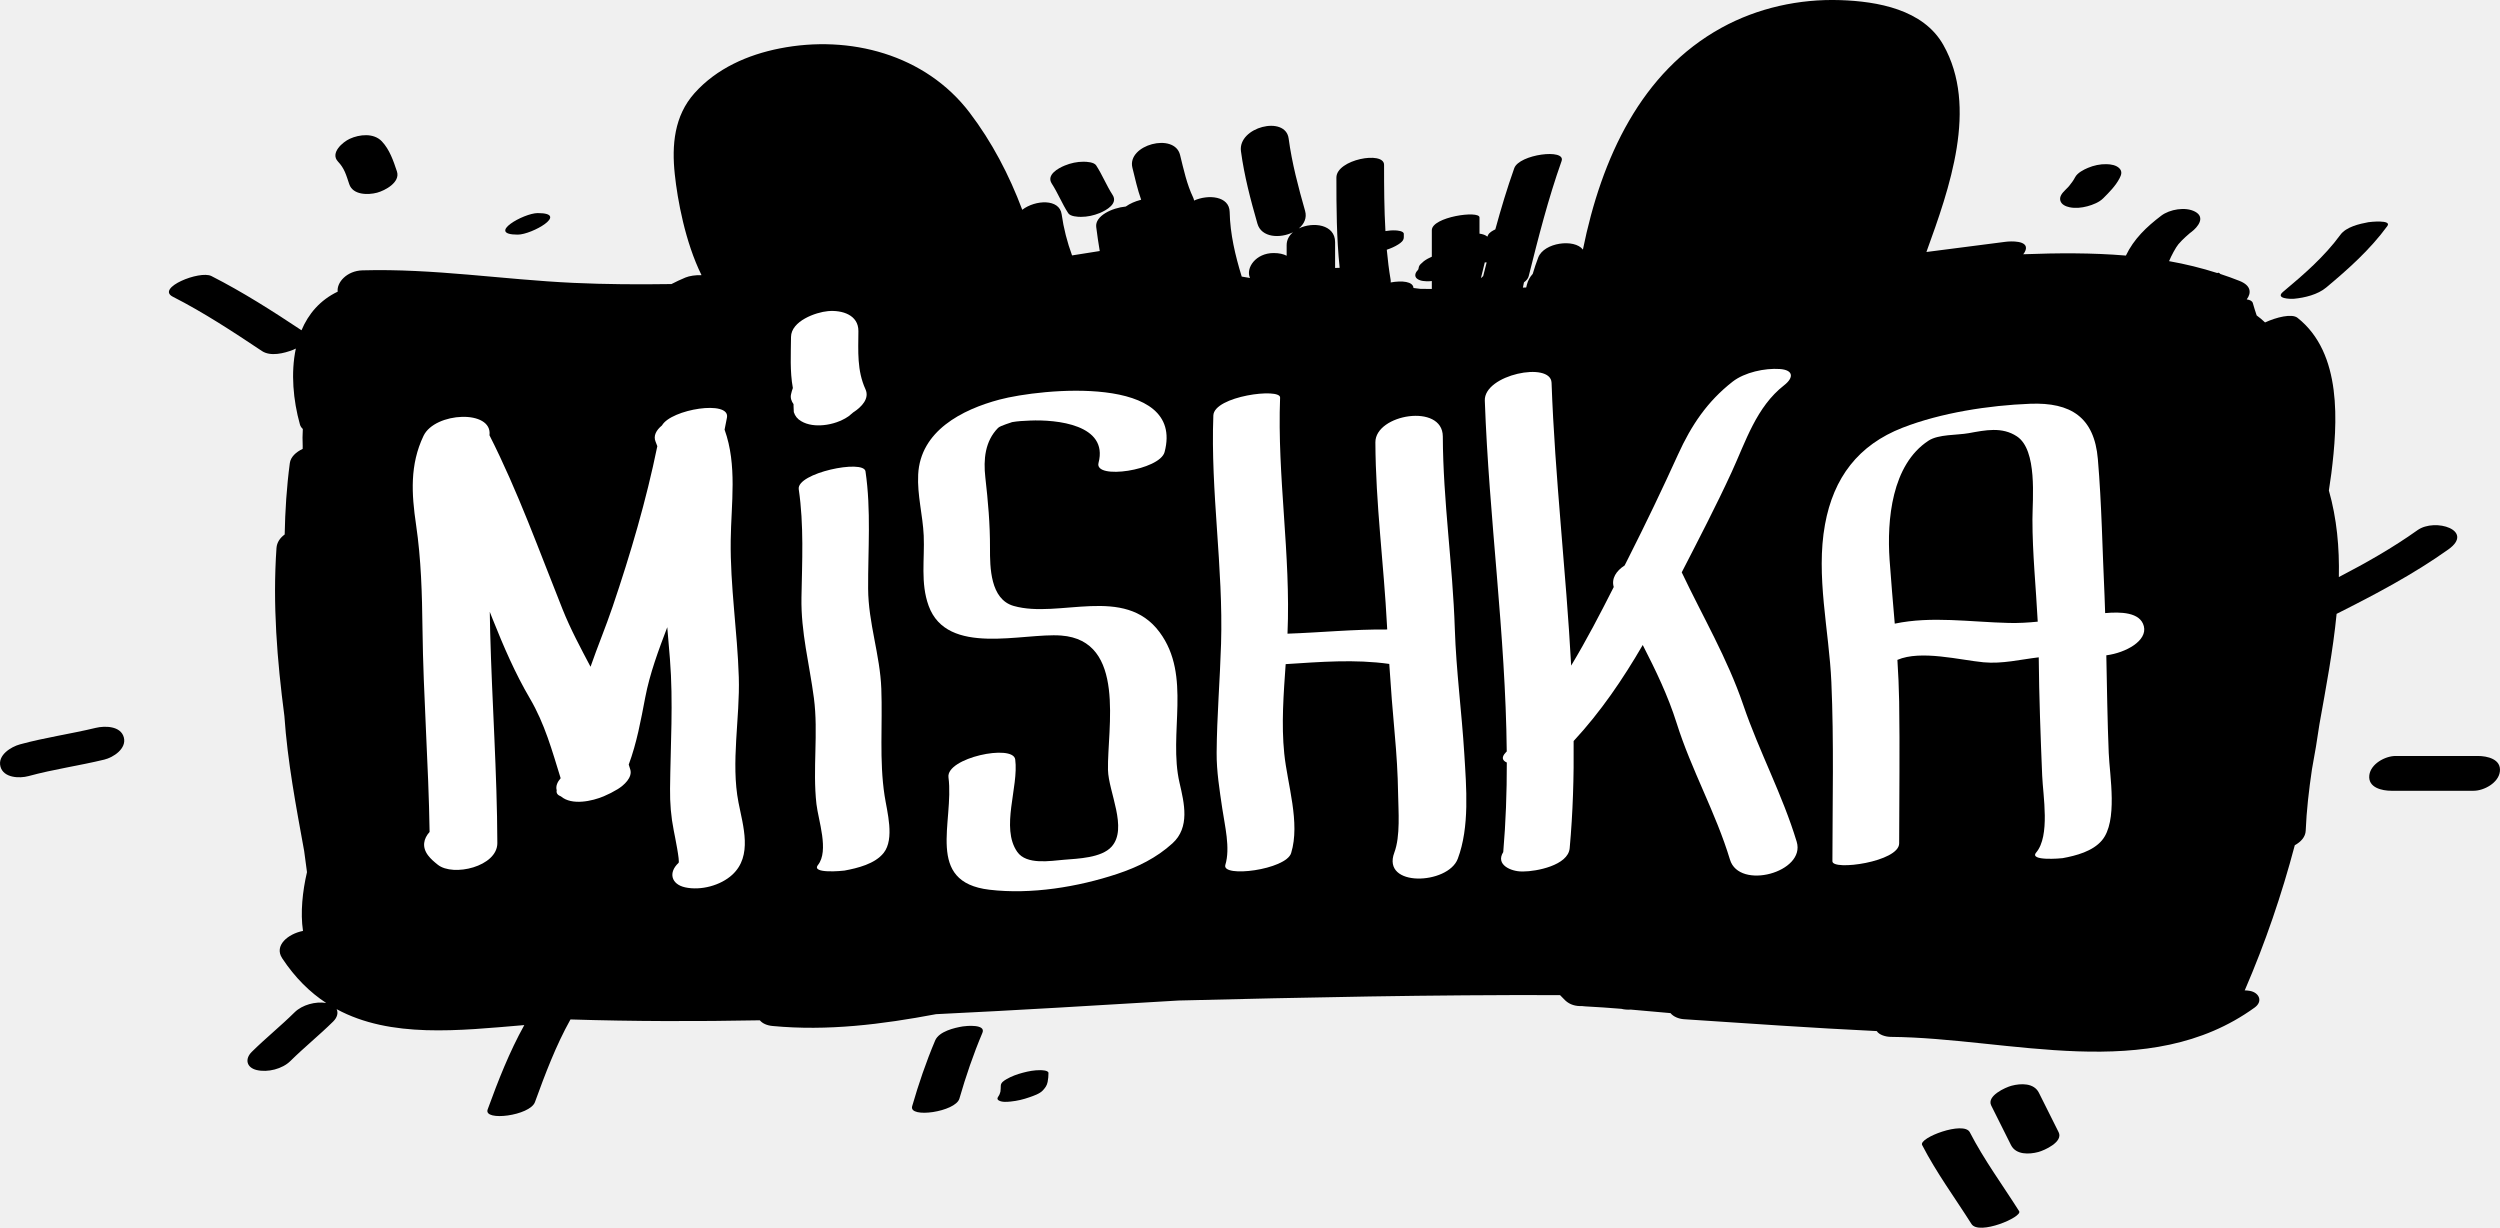
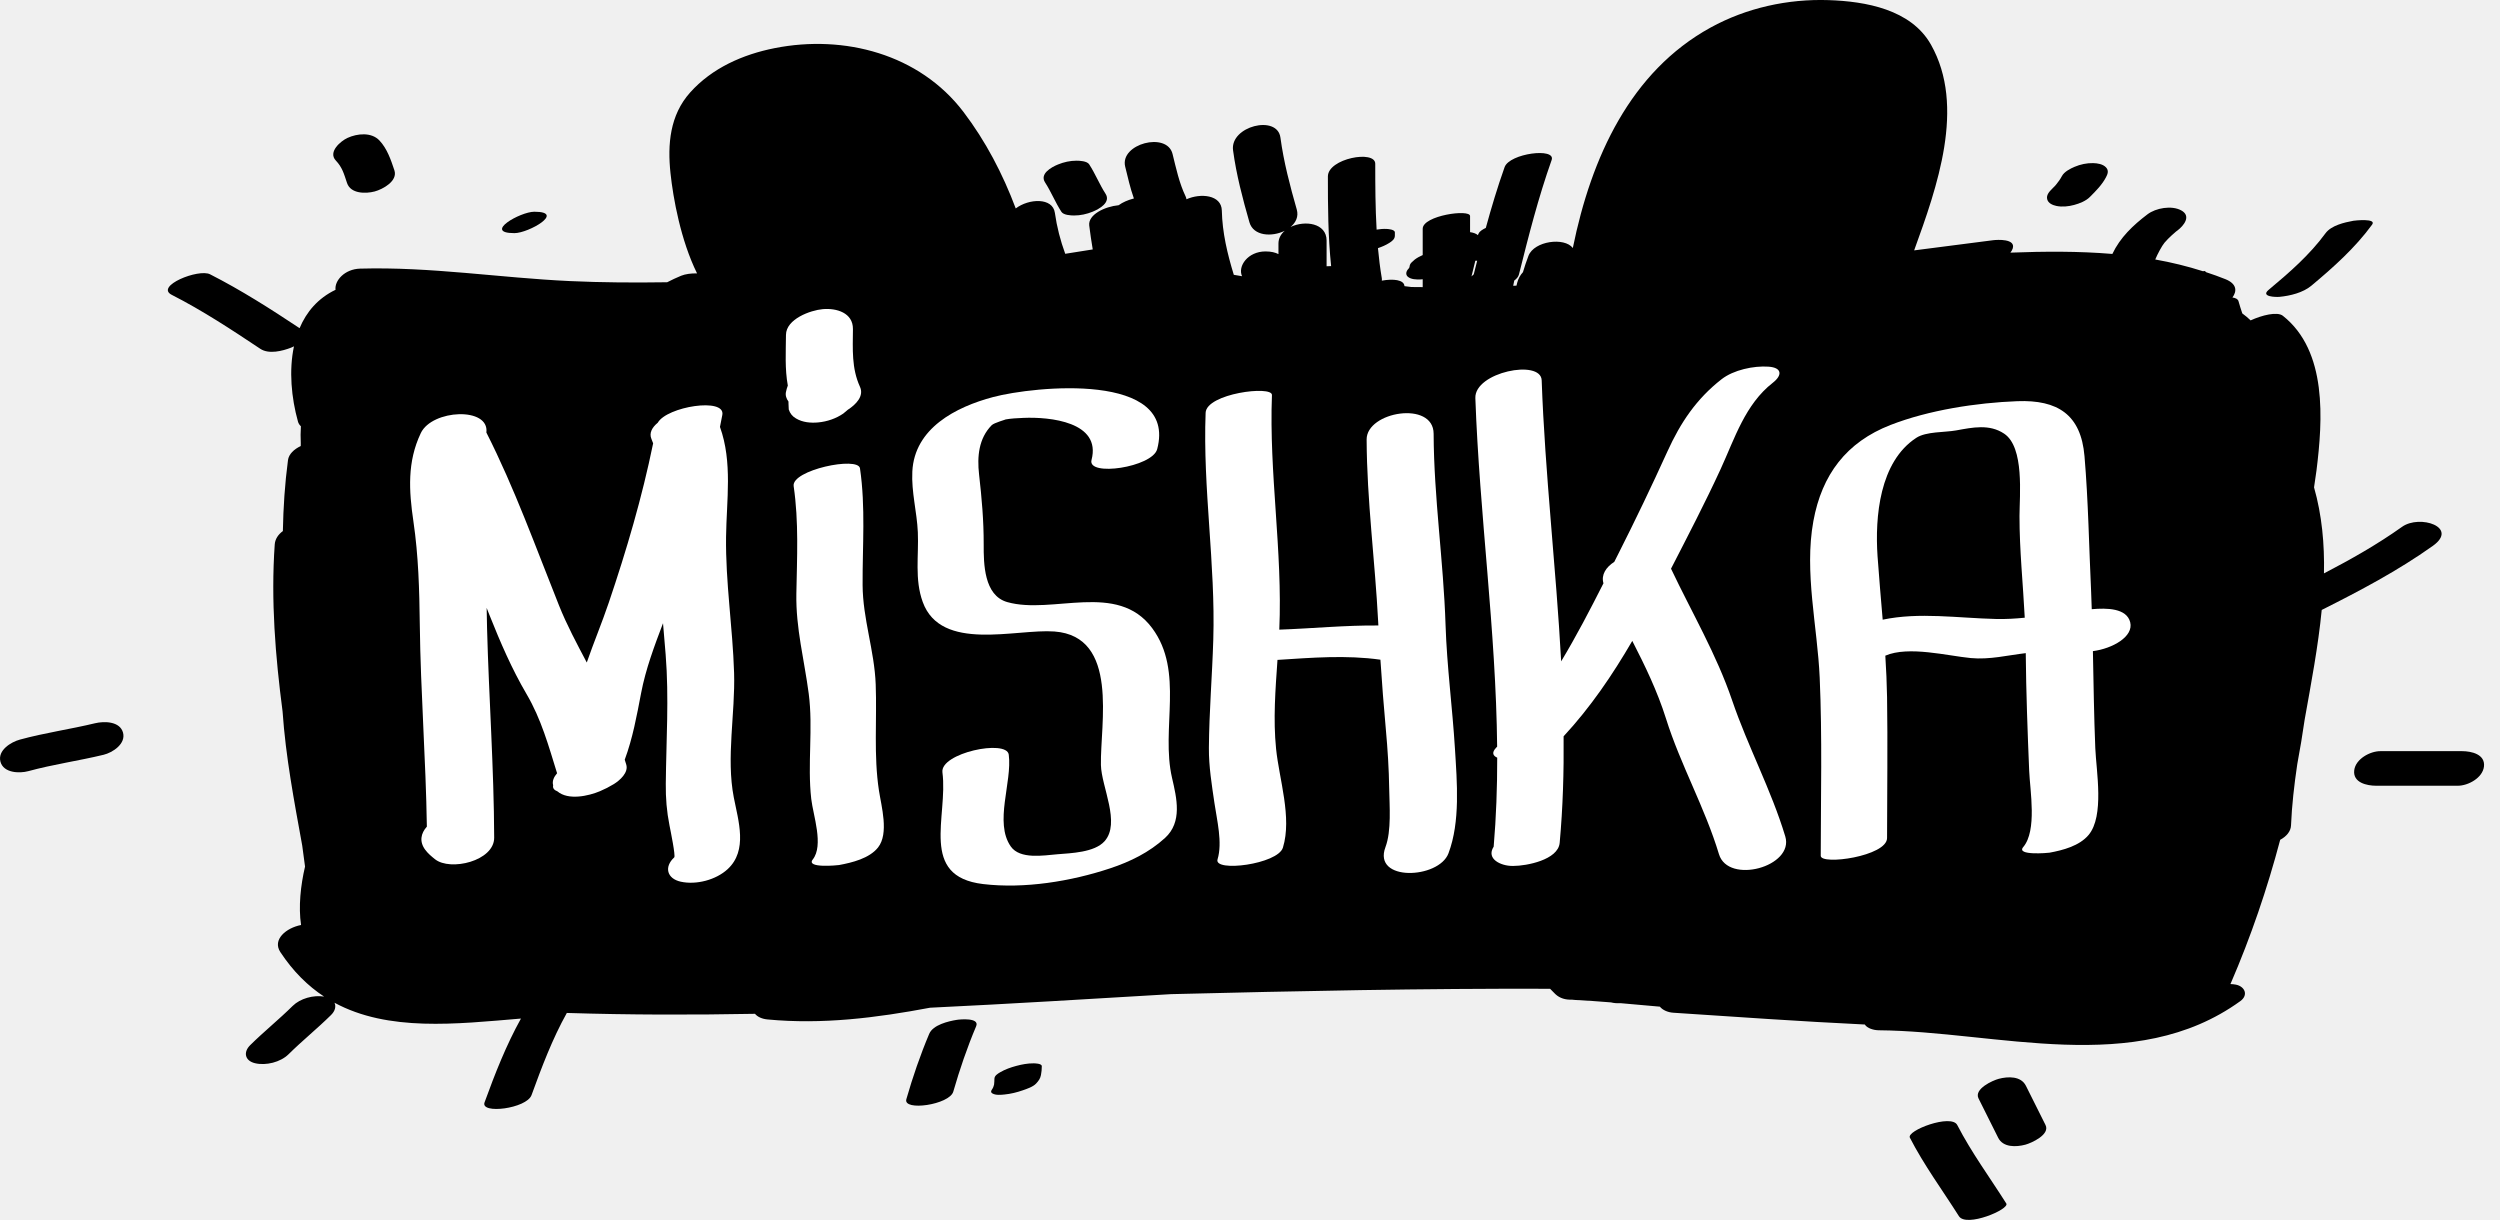
- <svg xmlns="http://www.w3.org/2000/svg" version="1.1" x="0px" y="0px" width="148.051px" height="72.707px" viewBox="0 0 148.051 72.707" enable-background="new 0 0 148.051 72.707" xml:space="preserve">
+ <svg xmlns="http://www.w3.org/2000/svg" version="1.1" x="0px" y="0px" width="149px" height="72.707px" viewBox="0 0 149 72.707" enable-background="new 0 0 149 72.707" xml:space="preserve">
  <g id="Layer_2">
    <g>
      <path d="M143.165,31.397c-1.481,1.055-3.053,1.942-4.657,2.777c0.037-1.747-0.119-3.465-0.591-5.127 c0.051-0.333,0.102-0.667,0.145-1.002c0.375-3.005,0.657-7.122-2.003-9.224c-0.335-0.265-1.249-0.035-1.922,0.274 c-0.157-0.151-0.322-0.289-0.496-0.415c-0.082-0.242-0.159-0.487-0.229-0.735c-0.035-0.12-0.168-0.188-0.36-0.215 c0.285-0.383,0.263-0.818-0.419-1.092c-0.378-0.152-0.759-0.287-1.143-0.413c-0.067-0.072-0.126-0.096-0.172-0.058 c-0.001,0.001-0.004,0.002-0.006,0.003c-0.938-0.3-1.893-0.533-2.859-0.705c0.138-0.331,0.396-0.813,0.552-1 c0.132-0.157,0.279-0.3,0.429-0.439c0.062-0.057,0.125-0.111,0.188-0.165c0.032-0.027,0.053-0.046,0.069-0.061 c0.02-0.014,0.046-0.034,0.084-0.062c0.38-0.288,0.846-0.865,0.221-1.202c-0.57-0.307-1.507-0.142-2.007,0.238 c-0.863,0.655-1.626,1.379-2.092,2.361c-2.01-0.169-4.05-0.155-6.079-0.078c0.062-0.076,0.112-0.158,0.141-0.25 c0.184-0.585-0.908-0.525-1.188-0.488c-1.562,0.205-3.125,0.407-4.688,0.604c1.367-3.773,3.083-8.578,1.001-12.264 c-1.19-2.106-3.906-2.579-6.098-2.652c-2.436-0.081-4.898,0.461-7.036,1.636c-4.762,2.618-7.11,7.71-8.21,13.138 c-0.497-0.657-2.301-0.425-2.645,0.468c-0.124,0.32-0.229,0.645-0.327,0.972c-0.16,0.174-0.282,0.386-0.345,0.637 c-0.015,0.056-0.027,0.111-0.041,0.167c-0.065,0.002-0.131,0.005-0.196,0.007c0.02-0.104,0.041-0.207,0.064-0.31 c0.146-0.109,0.247-0.232,0.28-0.366c0.574-2.296,1.156-4.588,1.948-6.82c0.269-0.756-2.511-0.399-2.804,0.426 c-0.424,1.193-0.786,2.403-1.12,3.622c-0.165,0.078-0.356,0.187-0.425,0.326c-0.017,0.034-0.031,0.07-0.047,0.104 c-0.107-0.093-0.271-0.151-0.466-0.178c0-0.319,0-0.639,0-0.959c0-0.432-2.823-0.034-2.823,0.757c0,0.522,0,1.046,0,1.568 c-0.167,0.072-0.327,0.158-0.472,0.266c-0.063,0.057-0.127,0.114-0.19,0.172c-0.073,0.071-0.113,0.152-0.12,0.245 c-0.007,0.026-0.013,0.053-0.023,0.078c-0.017,0.022-0.032,0.046-0.052,0.066c-0.126,0.128-0.184,0.335-0.027,0.467 c0.19,0.16,0.508,0.167,0.738,0.159c0.048-0.002,0.097-0.007,0.146-0.011c0,0.156,0,0.312,0,0.468 c-0.226-0.001-0.45-0.003-0.675-0.006l-0.411-0.051c-0.021-0.385-0.676-0.452-1.351-0.328c0.006-0.049,0.007-0.098-0.001-0.148 c-0.101-0.595-0.174-1.192-0.229-1.79c0.237-0.079,0.471-0.18,0.68-0.313c0.159-0.102,0.328-0.224,0.328-0.43 c0-0.064,0-0.13,0-0.194c0-0.18-0.412-0.204-0.499-0.208c-0.195-0.009-0.394,0.009-0.589,0.041 c-0.075-1.305-0.081-2.615-0.081-3.925c0-0.84-2.824-0.315-2.823,0.757c0,1.786,0.009,3.57,0.193,5.343 c-0.087-0.002-0.178,0.001-0.27,0.009c0-0.511,0-1.021,0-1.532c0-1.045-1.297-1.22-2.147-0.809 c0.313-0.262,0.489-0.622,0.37-1.039c-0.403-1.414-0.778-2.827-0.974-4.287c-0.188-1.394-3.017-0.677-2.824,0.756 c0.196,1.46,0.57,2.873,0.975,4.287c0.235,0.828,1.338,0.889,2.104,0.51c-0.227,0.196-0.373,0.452-0.373,0.76 c0,0.21,0,0.42,0,0.63c-0.189-0.098-0.439-0.16-0.77-0.16c-1.057,0-1.671,0.885-1.4,1.477c-0.164-0.027-0.327-0.054-0.491-0.083 c-0.382-1.248-0.686-2.514-0.714-3.83c-0.02-0.942-1.27-1.049-2.108-0.672c-0.008-0.056-0.022-0.111-0.049-0.168 c-0.385-0.804-0.567-1.674-0.78-2.533c-0.332-1.35-3.158-0.601-2.823,0.756c0.157,0.638,0.3,1.281,0.519,1.898 c-0.018,0.005-0.039,0.009-0.056,0.014c-0.3,0.081-0.601,0.205-0.854,0.387c-0.832,0.079-1.828,0.565-1.752,1.208 c0.058,0.478,0.131,0.953,0.209,1.427c-0.546,0.091-1.092,0.177-1.639,0.26c-0.289-0.787-0.499-1.601-0.618-2.443 c-0.131-0.924-1.555-0.854-2.332-0.26c-0.774-2.062-1.796-4.019-3.122-5.761c-2.621-3.439-7.097-4.613-11.242-3.794 c-1.9,0.376-3.735,1.184-5.043,2.646c-1.21,1.353-1.352,3.089-1.17,4.805c0.158,1.493,0.61,4.005,1.584,5.976 c-0.35-0.012-0.709,0.041-0.949,0.139c-0.283,0.117-0.561,0.248-0.833,0.388c-1.939,0.029-3.877,0.019-5.803-0.07 c-4.179-0.194-8.301-0.86-12.497-0.742c-0.923,0.026-1.534,0.719-1.465,1.262c-1.046,0.502-1.733,1.315-2.143,2.287 c-1.732-1.15-3.479-2.266-5.335-3.211c-0.689-0.351-3.3,0.707-2.285,1.224c1.84,0.938,3.561,2.072,5.278,3.216 c0.512,0.341,1.32,0.133,1.842-0.07c0.03-0.012,0.09-0.039,0.165-0.077c-0.306,1.44-0.157,3.067,0.241,4.493 c0.03,0.11,0.093,0.198,0.172,0.27c-0.021,0.338-0.023,0.677-0.007,1.015c-0.001,0.055-0.001,0.109-0.002,0.165 c-0.4,0.189-0.712,0.48-0.76,0.839c-0.188,1.411-0.278,2.82-0.305,4.229c-0.272,0.199-0.462,0.469-0.485,0.798 c-0.233,3.345,0.037,6.652,0.467,9.95c0.185,2.694,0.69,5.344,1.172,7.999c0.058,0.416,0.113,0.832,0.167,1.249 c-0.265,1.133-0.398,2.395-0.237,3.482c-0.881,0.171-1.729,0.866-1.233,1.617c0.765,1.158,1.644,2.018,2.606,2.649 c-0.633-0.103-1.42,0.11-1.871,0.555c-0.818,0.809-1.715,1.531-2.533,2.339c-0.429,0.424-0.314,0.935,0.289,1.078 c0.651,0.155,1.516-0.06,1.997-0.535c0.817-0.808,1.715-1.531,2.533-2.339c0.248-0.245,0.308-0.517,0.204-0.731 c3.21,1.735,7.235,1.27,11.114,0.943c-0.882,1.589-1.542,3.273-2.17,4.997c-0.262,0.719,2.507,0.373,2.801-0.436 c0.61-1.675,1.237-3.343,2.103-4.895c3.741,0.117,7.479,0.122,11.215,0.051c0.149,0.182,0.416,0.305,0.746,0.336 c3.27,0.311,6.489-0.096,9.688-0.699c4.789-0.229,9.577-0.525,14.366-0.809c7.527-0.186,15.056-0.346,22.587-0.32 c0.1,0.109,0.204,0.215,0.314,0.318c0.272,0.256,0.621,0.345,0.979,0.33c0.062,0.009,0.128,0.016,0.199,0.019 c0.714,0.036,1.428,0.087,2.141,0.145c0.156,0.04,0.341,0.059,0.559,0.046c0.002,0,0.004,0,0.005,0 c0.782,0.067,1.563,0.14,2.346,0.208c0.171,0.214,0.497,0.342,0.792,0.361c3.804,0.25,7.612,0.522,11.423,0.703 c0.14,0.229,0.536,0.34,0.82,0.343c7.067,0.06,15.278,2.804,21.558-1.736c0.501-0.362,0.273-0.877-0.264-0.984 c-0.108-0.021-0.217-0.031-0.326-0.034c0.008-0.016,0.018-0.03,0.023-0.045c1.195-2.769,2.174-5.633,2.945-8.552 c0.365-0.198,0.632-0.494,0.646-0.86c0.049-1.189,0.188-2.406,0.371-3.639c0.166-0.884,0.313-1.771,0.441-2.66 c0.387-2.169,0.806-4.367,1.018-6.541c2.28-1.147,4.538-2.335,6.622-3.819C146.562,31.417,144.213,30.651,143.165,31.397z M87.835,16.351c-0.049,0.039-0.094,0.079-0.134,0.123c0.073-0.312,0.149-0.623,0.228-0.934c0.036,0.001,0.073,0.001,0.111,0 C87.972,15.81,87.902,16.081,87.835,16.351z" />
      <path d="M63.261,12.626c0.127,0.196,0.562,0.217,0.753,0.217c0.377,0.001,0.759-0.083,1.106-0.225 c0.404-0.166,1.101-0.559,0.77-1.07c-0.363-0.562-0.609-1.19-0.975-1.754c-0.127-0.196-0.562-0.217-0.754-0.217 c-0.376-0.001-0.758,0.083-1.105,0.226c-0.404,0.165-1.101,0.558-0.77,1.069C62.649,11.434,62.896,12.063,63.261,12.626z" />
      <path d="M20.683,10.907c0.216,0.647,1.111,0.647,1.648,0.504c0.472-0.127,1.39-0.616,1.175-1.26 c-0.208-0.624-0.433-1.293-0.893-1.78c-0.479-0.507-1.324-0.417-1.902-0.151c-0.412,0.19-1.177,0.838-0.695,1.349 C20.398,9.974,20.494,10.341,20.683,10.907z" />
      <path d="M30.66,13.895c0.843,0,3.073-1.276,1.186-1.276C31.003,12.619,28.772,13.895,30.66,13.895z" />
      <path d="M122.562,12.274c0.346,0.072,0.717,0.032,1.055-0.059c0.321-0.086,0.7-0.234,0.941-0.477 c0.355-0.355,0.728-0.729,0.962-1.178c0.104-0.198,0.174-0.399-0.005-0.587c-0.188-0.197-0.507-0.245-0.763-0.251 c-0.376-0.01-0.761,0.074-1.106,0.22c-0.252,0.106-0.621,0.294-0.756,0.553c-0.098,0.186-0.218,0.353-0.351,0.513 c-0.008,0.009-0.016,0.018-0.023,0.027c-0.011,0.012-0.021,0.023-0.028,0.032c-0.064,0.067-0.13,0.133-0.195,0.199 c-0.158,0.158-0.346,0.365-0.279,0.614C122.077,12.121,122.347,12.229,122.562,12.274z" />
      <path d="M135.861,17.692c0.631-0.061,1.395-0.246,1.894-0.662c1.319-1.102,2.603-2.248,3.623-3.642 c0.288-0.393-1.049-0.243-1.118-0.23c-0.534,0.099-1.316,0.276-1.661,0.746c-0.949,1.296-2.164,2.349-3.391,3.374 C134.71,17.693,135.649,17.712,135.861,17.692z" />
      <path d="M146.74,44.769c-1.624,0-3.248,0-4.872,0c-0.616,0-1.475,0.468-1.556,1.139c-0.09,0.739,0.754,0.922,1.304,0.922 c1.624,0,3.248,0,4.871,0c0.617,0,1.475-0.468,1.557-1.139C148.134,44.952,147.29,44.769,146.74,44.769z" />
      <path d="M57.021,60.784c-0.498,0.08-1.412,0.296-1.639,0.831c-0.538,1.272-0.981,2.571-1.364,3.897 c-0.211,0.733,2.571,0.333,2.798-0.451c0.383-1.327,0.825-2.625,1.363-3.897C58.401,60.637,57.213,60.752,57.021,60.784z" />
      <path d="M61.602,63.375c-0.347-0.003-0.696,0.063-1.029,0.152c-0.333,0.089-0.67,0.207-0.968,0.383 c-0.141,0.084-0.338,0.2-0.338,0.39c-0.001,0.116-0.007,0.231-0.021,0.346c-0.025,0.103-0.06,0.2-0.125,0.286 c0.004-0.004,0.008-0.009,0.012-0.014c-0.064,0.082-0.108,0.179,0.018,0.253c0.196,0.114,0.502,0.083,0.712,0.062 c0.374-0.037,0.745-0.127,1.099-0.252c0.243-0.085,0.613-0.207,0.795-0.407c0.149-0.164,0.241-0.286,0.284-0.501 c0.035-0.177,0.05-0.349,0.05-0.529C62.09,63.378,61.669,63.376,61.602,63.375z" />
      <path d="M116.652,67.051c-0.354-0.686-3.043,0.331-2.823,0.757c0.844,1.638,1.939,3.122,2.923,4.677 c0.436,0.689,3.04-0.414,2.823-0.757C118.593,70.174,117.496,68.689,116.652,67.051z" />
      <path d="M120.744,64.713c-0.294-0.588-1.067-0.563-1.624-0.414c-0.35,0.094-1.485,0.598-1.199,1.17 c0.39,0.78,0.779,1.559,1.169,2.339c0.294,0.588,1.068,0.562,1.624,0.414c0.35-0.094,1.486-0.598,1.199-1.171 C121.523,66.272,121.134,65.493,120.744,64.713z" />
      <path d="M5.668,43.105c-1.486,0.359-3.006,0.571-4.481,0.975c-0.537,0.146-1.342,0.641-1.16,1.318 c0.181,0.675,1.128,0.709,1.664,0.562c1.476-0.403,2.995-0.615,4.482-0.975c0.541-0.13,1.338-0.651,1.16-1.318 C7.148,42.982,6.209,42.975,5.668,43.105z" />
    </g>
  </g>
  <g id="Layer_1">
    <g>
      <path fill="#FFFFFF" d="M43.752,40.106c-0.083-2.707-0.514-5.396-0.479-8.108c0.028-2.194,0.393-4.45-0.363-6.554 c0.047-0.239,0.097-0.477,0.141-0.717c0.195-1.055-3.3-0.497-3.849,0.468c-0.346,0.283-0.523,0.621-0.377,0.965 c0.037,0.087,0.069,0.175,0.102,0.263c-0.662,3.233-1.584,6.364-2.645,9.498c-0.406,1.199-0.896,2.37-1.31,3.565 c-0.587-1.114-1.181-2.214-1.658-3.408c-1.386-3.464-2.636-6.965-4.326-10.299c0.192-1.543-3.232-1.381-3.907,0.032 c-0.816,1.709-0.711,3.434-0.442,5.262c0.303,2.061,0.356,4.086,0.381,6.167c0.048,4.012,0.361,8.016,0.421,12.027 c-0.357,0.397-0.466,0.889-0.092,1.388c0.163,0.217,0.365,0.385,0.576,0.554c0.913,0.73,3.533,0.108,3.528-1.283 c-0.014-4.16-0.314-8.312-0.424-12.471c-0.011-0.407-0.018-0.814-0.024-1.222c0.058,0.146,0.115,0.293,0.173,0.438 c0.646,1.618,1.322,3.191,2.205,4.696c0.876,1.491,1.315,3.092,1.819,4.719c-0.19,0.219-0.305,0.467-0.234,0.715 c-0.04,0.181,0.071,0.294,0.253,0.363c0.645,0.552,1.858,0.277,2.532-0.007c0.29-0.122,0.566-0.263,0.834-0.427 c0.348-0.215,0.891-0.686,0.735-1.17c-0.03-0.093-0.059-0.187-0.088-0.281c0.475-1.281,0.716-2.612,0.975-3.965 c0.275-1.441,0.789-2.805,1.307-4.171c0.053,0.625,0.107,1.249,0.157,1.872c0.206,2.577,0.033,5.118,0.008,7.696 c-0.009,0.854,0.054,1.648,0.221,2.484c0.068,0.345,0.37,1.824,0.283,1.904c-0.617,0.57-0.438,1.268,0.389,1.45 c0.923,0.203,2.1-0.106,2.795-0.749c1.209-1.117,0.638-2.871,0.364-4.28C43.273,45.158,43.826,42.512,43.752,40.106z" />
      <path fill="#FFFFFF" d="M52.192,40.788c-0.074-2.007-0.771-3.897-0.781-5.925c-0.011-2.327,0.183-4.635-0.156-6.949 c-0.107-0.732-4.093,0.101-3.953,1.059c0.312,2.129,0.199,4.268,0.161,6.412c-0.037,2.063,0.472,3.934,0.737,5.958 c0.271,2.073-0.085,4.195,0.15,6.271c0.11,0.971,0.758,2.768,0.09,3.612c-0.424,0.537,1.482,0.345,1.568,0.33 c0.775-0.143,1.809-0.395,2.324-1.048c0.659-0.835,0.198-2.448,0.054-3.387C52.066,45.041,52.271,42.885,52.192,40.788z" />
      <path fill="#FFFFFF" d="M68.671,37.438c-2.081-2.809-5.943-0.787-8.64-1.554c-1.39-0.396-1.407-2.292-1.403-3.428 c0.004-1.439-0.115-2.757-0.276-4.184c-0.119-1.061-0.024-2.14,0.753-2.93c0.143-0.146,0.866-0.339,0.817-0.342 c0.356-0.062,0.683-0.077,1.077-0.094c1.562-0.067,4.654,0.234,4.056,2.506c-0.269,1.019,3.629,0.435,3.913-0.643 c1.224-4.64-7.352-3.749-9.774-3.106c-2.231,0.592-4.692,1.862-4.819,4.438c-0.062,1.23,0.274,2.401,0.328,3.62 c0.061,1.403-0.2,2.802,0.291,4.155c1.092,3.01,5.57,1.59,7.849,1.761c3.88,0.29,2.722,5.519,2.772,7.955 c0.027,1.3,1.192,3.461,0.213,4.549c-0.601,0.668-2,0.706-2.817,0.774c-0.821,0.069-2.221,0.315-2.768-0.465 c-1.002-1.431,0.093-3.834-0.121-5.474c-0.122-0.933-4.104-0.096-3.953,1.059c0.346,2.651-1.412,6.2,2.424,6.655 c2.464,0.293,5.238-0.162,7.568-0.936c1.207-0.4,2.328-0.951,3.272-1.81c1.045-0.949,0.701-2.369,0.421-3.579 C69.172,43.422,70.593,40.032,68.671,37.438z" />
      <path fill="#FFFFFF" d="M86.155,37.248c-0.122-3.812-0.696-7.582-0.711-11.4c-0.009-1.989-4-1.317-3.993,0.346 c0.015,3.641,0.501,7.232,0.688,10.862c0.003,0.074,0.008,0.148,0.012,0.223c-1.967-0.018-3.934,0.179-5.905,0.248 c0.203-4.675-0.617-9.311-0.438-13.983c0.022-0.587-3.909-0.091-3.953,1.059c-0.172,4.516,0.593,8.997,0.457,13.514 c-0.064,2.155-0.247,4.303-0.262,6.46c-0.008,1.105,0.173,2.204,0.332,3.293c0.147,1.008,0.488,2.352,0.183,3.349 c-0.238,0.779,3.594,0.293,3.897-0.701c0.55-1.794-0.224-4.076-0.408-5.892c-0.177-1.74-0.04-3.53,0.084-5.296 c2.048-0.131,4.096-0.3,6.135-0.012c0.091,1.391,0.197,2.779,0.325,4.172c0.106,1.168,0.181,2.334,0.198,3.507 c0.016,1.028,0.143,2.519-0.223,3.492c-0.78,2.075,3.179,1.906,3.757,0.368c0.71-1.887,0.507-4.237,0.386-6.22 C86.565,42.169,86.235,39.717,86.155,37.248z" />
      <path fill="#FFFFFF" d="M103.242,41.762c-0.948-2.783-2.395-5.224-3.649-7.868c1.01-1.967,2.036-3.935,2.959-5.942 c0.838-1.824,1.459-3.854,3.107-5.139c0.579-0.451,0.555-0.904-0.258-0.96c-0.883-0.061-2.083,0.194-2.795,0.749 c-1.498,1.168-2.448,2.587-3.229,4.307c-0.94,2.069-1.914,4.101-2.94,6.13c-0.074,0.149-0.15,0.298-0.226,0.448 c-0.494,0.318-0.792,0.769-0.645,1.277c-0.798,1.578-1.614,3.146-2.521,4.653c-0.302-5.584-0.963-11.162-1.161-16.751 c-0.045-1.281-4.007-0.484-3.953,1.059c0.246,6.93,1.23,13.845,1.299,20.775c-0.017,0.017-0.032,0.034-0.049,0.051 c-0.303,0.311-0.191,0.498,0.053,0.606c0.002,1.767-0.06,3.534-0.211,5.303c-0.477,0.752,0.467,1.149,1.094,1.149 c0.033,0,0.065,0,0.098,0c0.746,0,2.649-0.353,2.742-1.376c0.193-2.119,0.254-4.234,0.234-6.349 c1.605-1.731,2.916-3.663,4.093-5.687c0.766,1.494,1.495,3,2.007,4.625c0.868,2.766,2.32,5.308,3.159,8.087 c0.55,1.822,4.497,0.745,3.952-1.059C105.563,47.072,104.177,44.505,103.242,41.762z" />
      <path fill="#FFFFFF" d="M126.96,37.085c-0.212-0.84-1.385-0.857-2.292-0.777c-0.013-0.338-0.021-0.677-0.036-1.016 c-0.127-2.686-0.168-5.428-0.396-8.105c-0.211-2.479-1.599-3.368-4.008-3.276c-2.438,0.093-5.277,0.532-7.55,1.416 c-2.632,1.023-4.096,2.961-4.601,5.733c-0.555,3.041,0.242,6.275,0.377,9.331c0.155,3.535,0.066,7.078,0.062,10.614 c0,0.579,3.952,0.031,3.953-1.059c0.003-2.801,0.043-5.602,0-8.402c-0.014-0.826-0.052-1.647-0.104-2.466 c1.382-0.599,3.721,0.013,5.097,0.143c1.117,0.105,2.188-0.167,3.273-0.294c0.021,2.333,0.108,4.678,0.204,7.008 c0.049,1.194,0.481,3.563-0.356,4.552c-0.44,0.521,1.493,0.347,1.568,0.333c0.801-0.147,1.777-0.404,2.324-1.05 c0.958-1.13,0.46-3.824,0.405-5.173c-0.079-1.928-0.103-3.859-0.143-5.789C125.903,38.656,127.177,37.943,126.96,37.085z M112.208,36.933c-0.104-1.257-0.219-2.513-0.306-3.777c-0.161-2.352,0.118-5.634,2.31-7.062c0.587-0.383,1.691-0.317,2.377-0.442 c0.979-0.177,1.974-0.393,2.855,0.192c1.221,0.81,0.92,3.69,0.918,4.913c-0.002,2.024,0.21,4.038,0.313,6.058 c-0.558,0.056-1.122,0.09-1.698,0.077C116.67,36.837,114.393,36.474,112.208,36.933z" />
      <path fill="#FFFFFF" d="M48.771,25.176c0.526-0.051,1.055-0.229,1.49-0.529c0.087-0.073,0.173-0.146,0.26-0.219 c0.524-0.338,0.979-0.834,0.734-1.373c-0.509-1.115-0.428-2.251-0.42-3.445c0.007-0.966-0.972-1.257-1.797-1.185 c-0.729,0.064-2.188,0.586-2.194,1.534c-0.007,1.002-0.072,2.034,0.11,3.02c-0.049,0.113-0.075,0.241-0.105,0.358 c-0.056,0.214,0.016,0.424,0.144,0.595c0,0.045,0.002,0.09,0.002,0.135c0.005,0.113,0.011,0.226,0.015,0.338 c0.074,0.235,0.218,0.413,0.433,0.535C47.833,25.176,48.327,25.219,48.771,25.176z" />
    </g>
  </g>
</svg>
